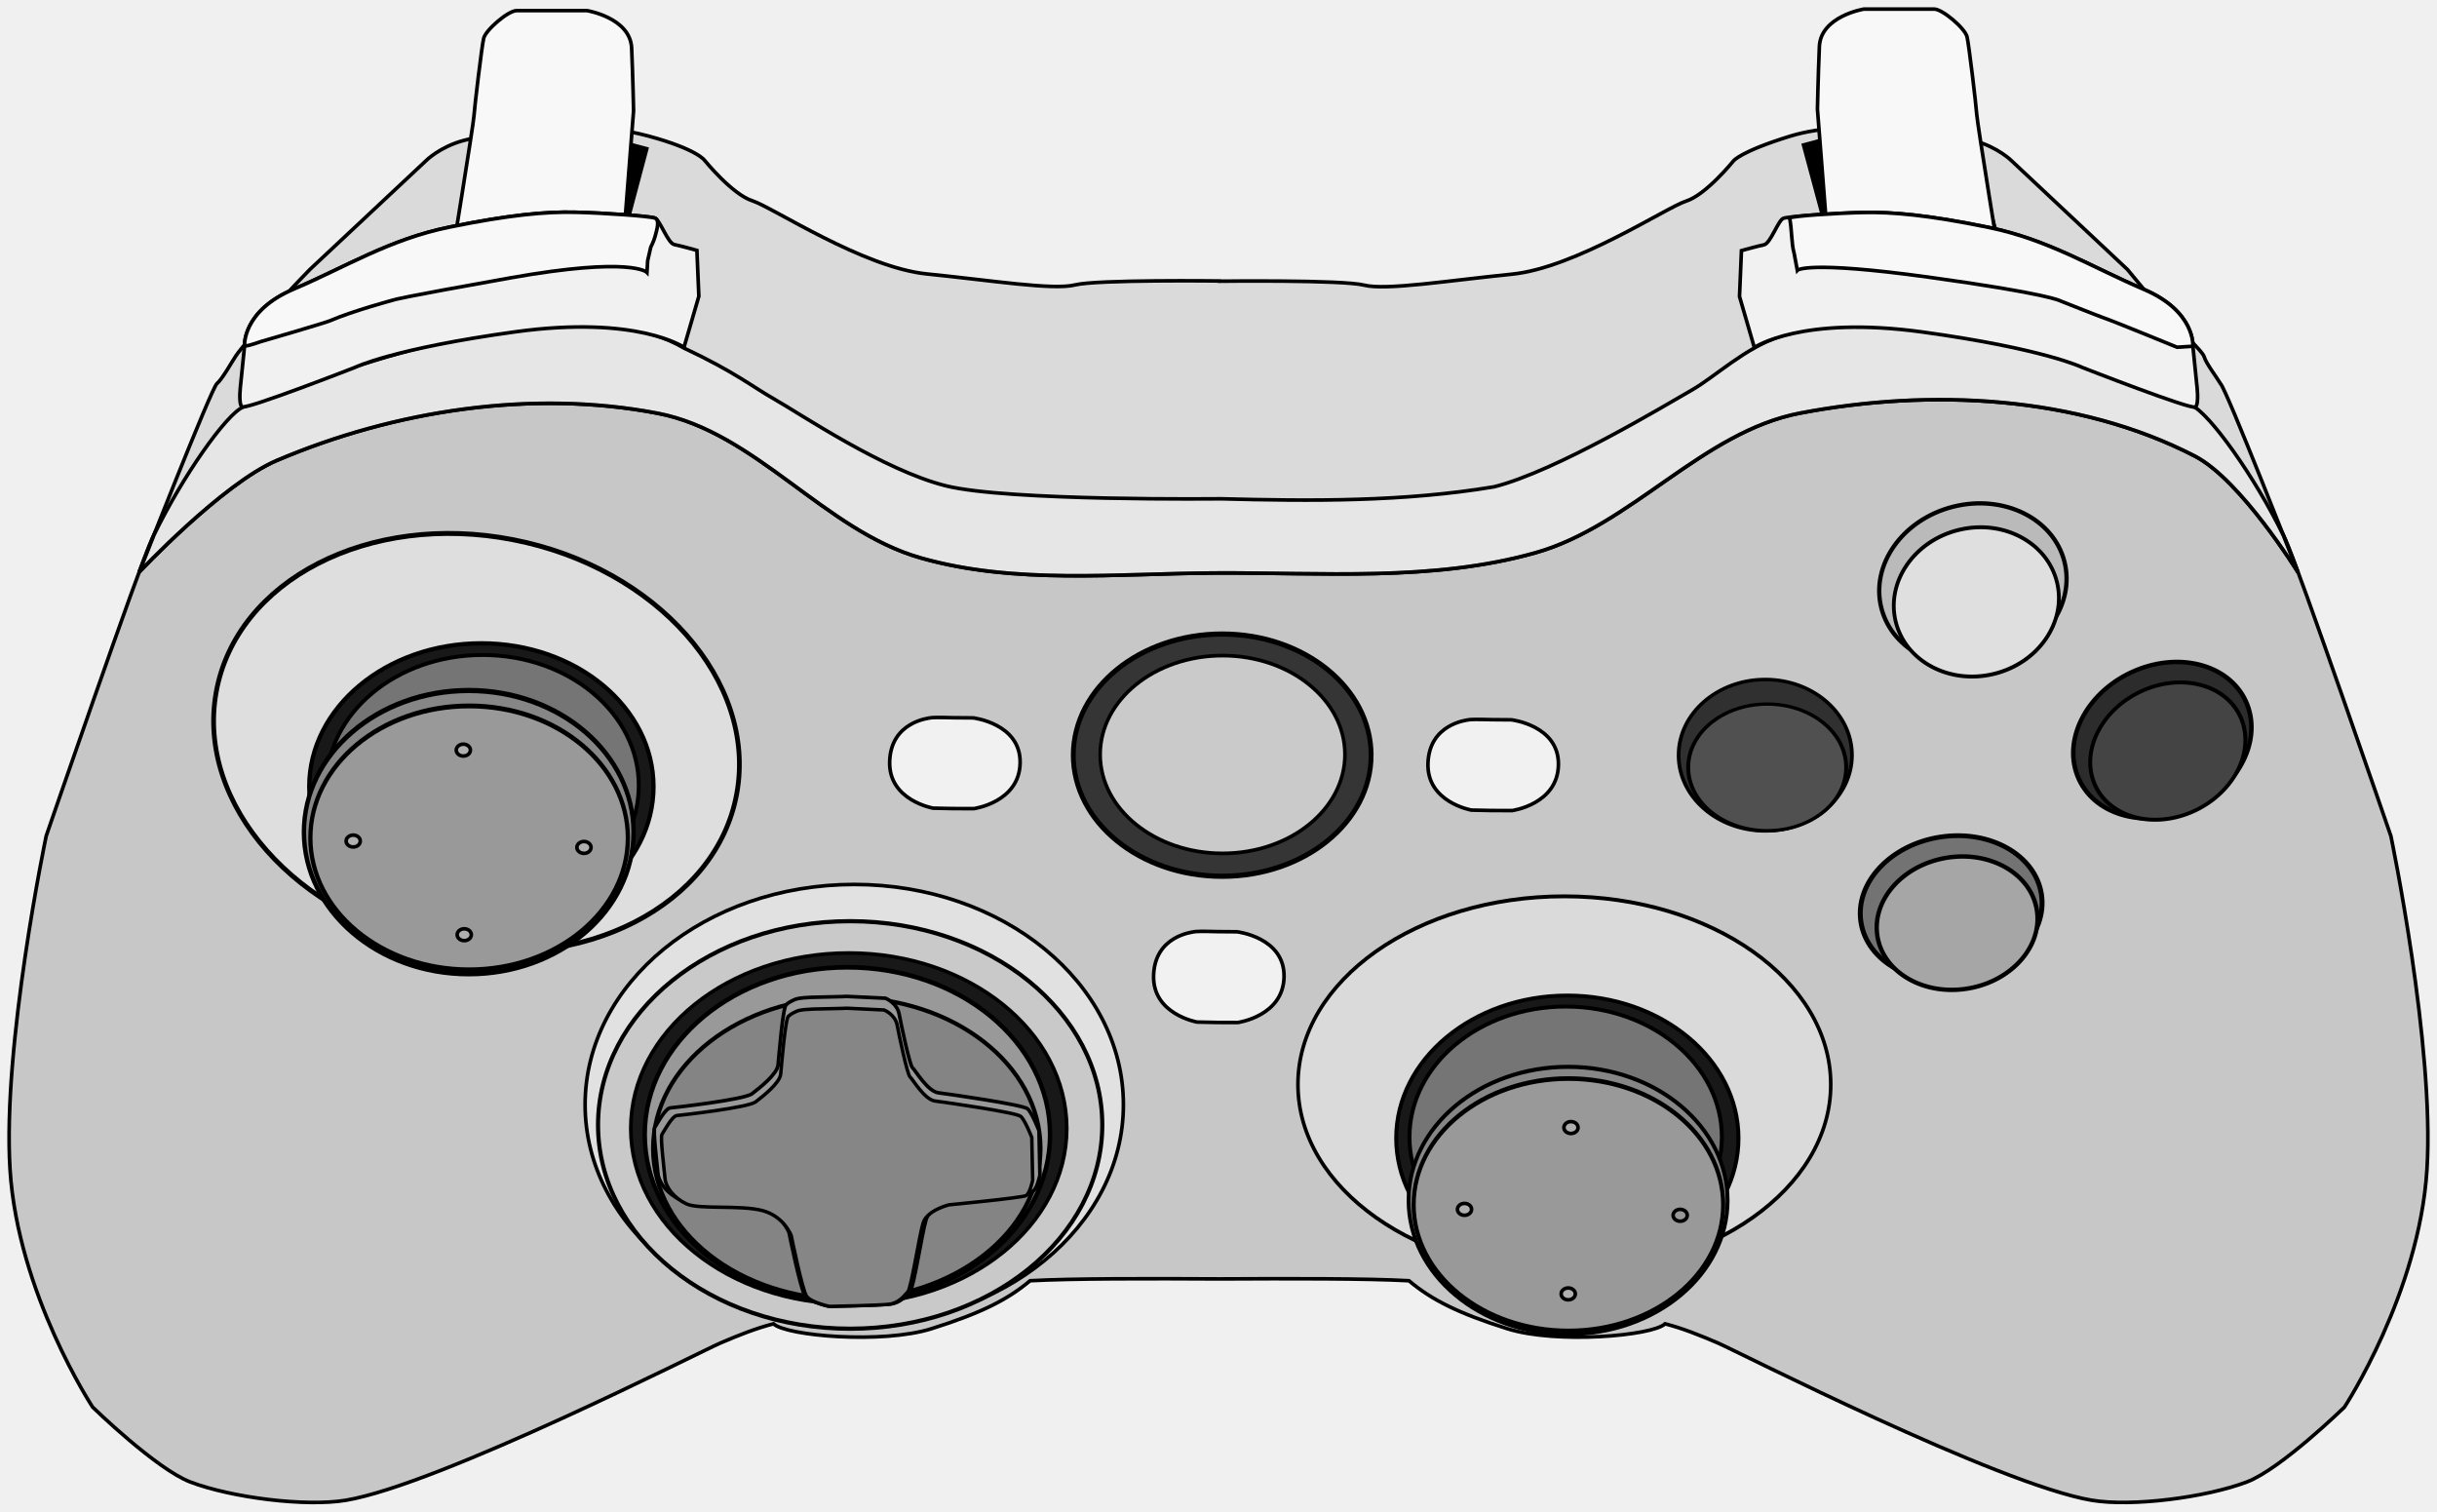
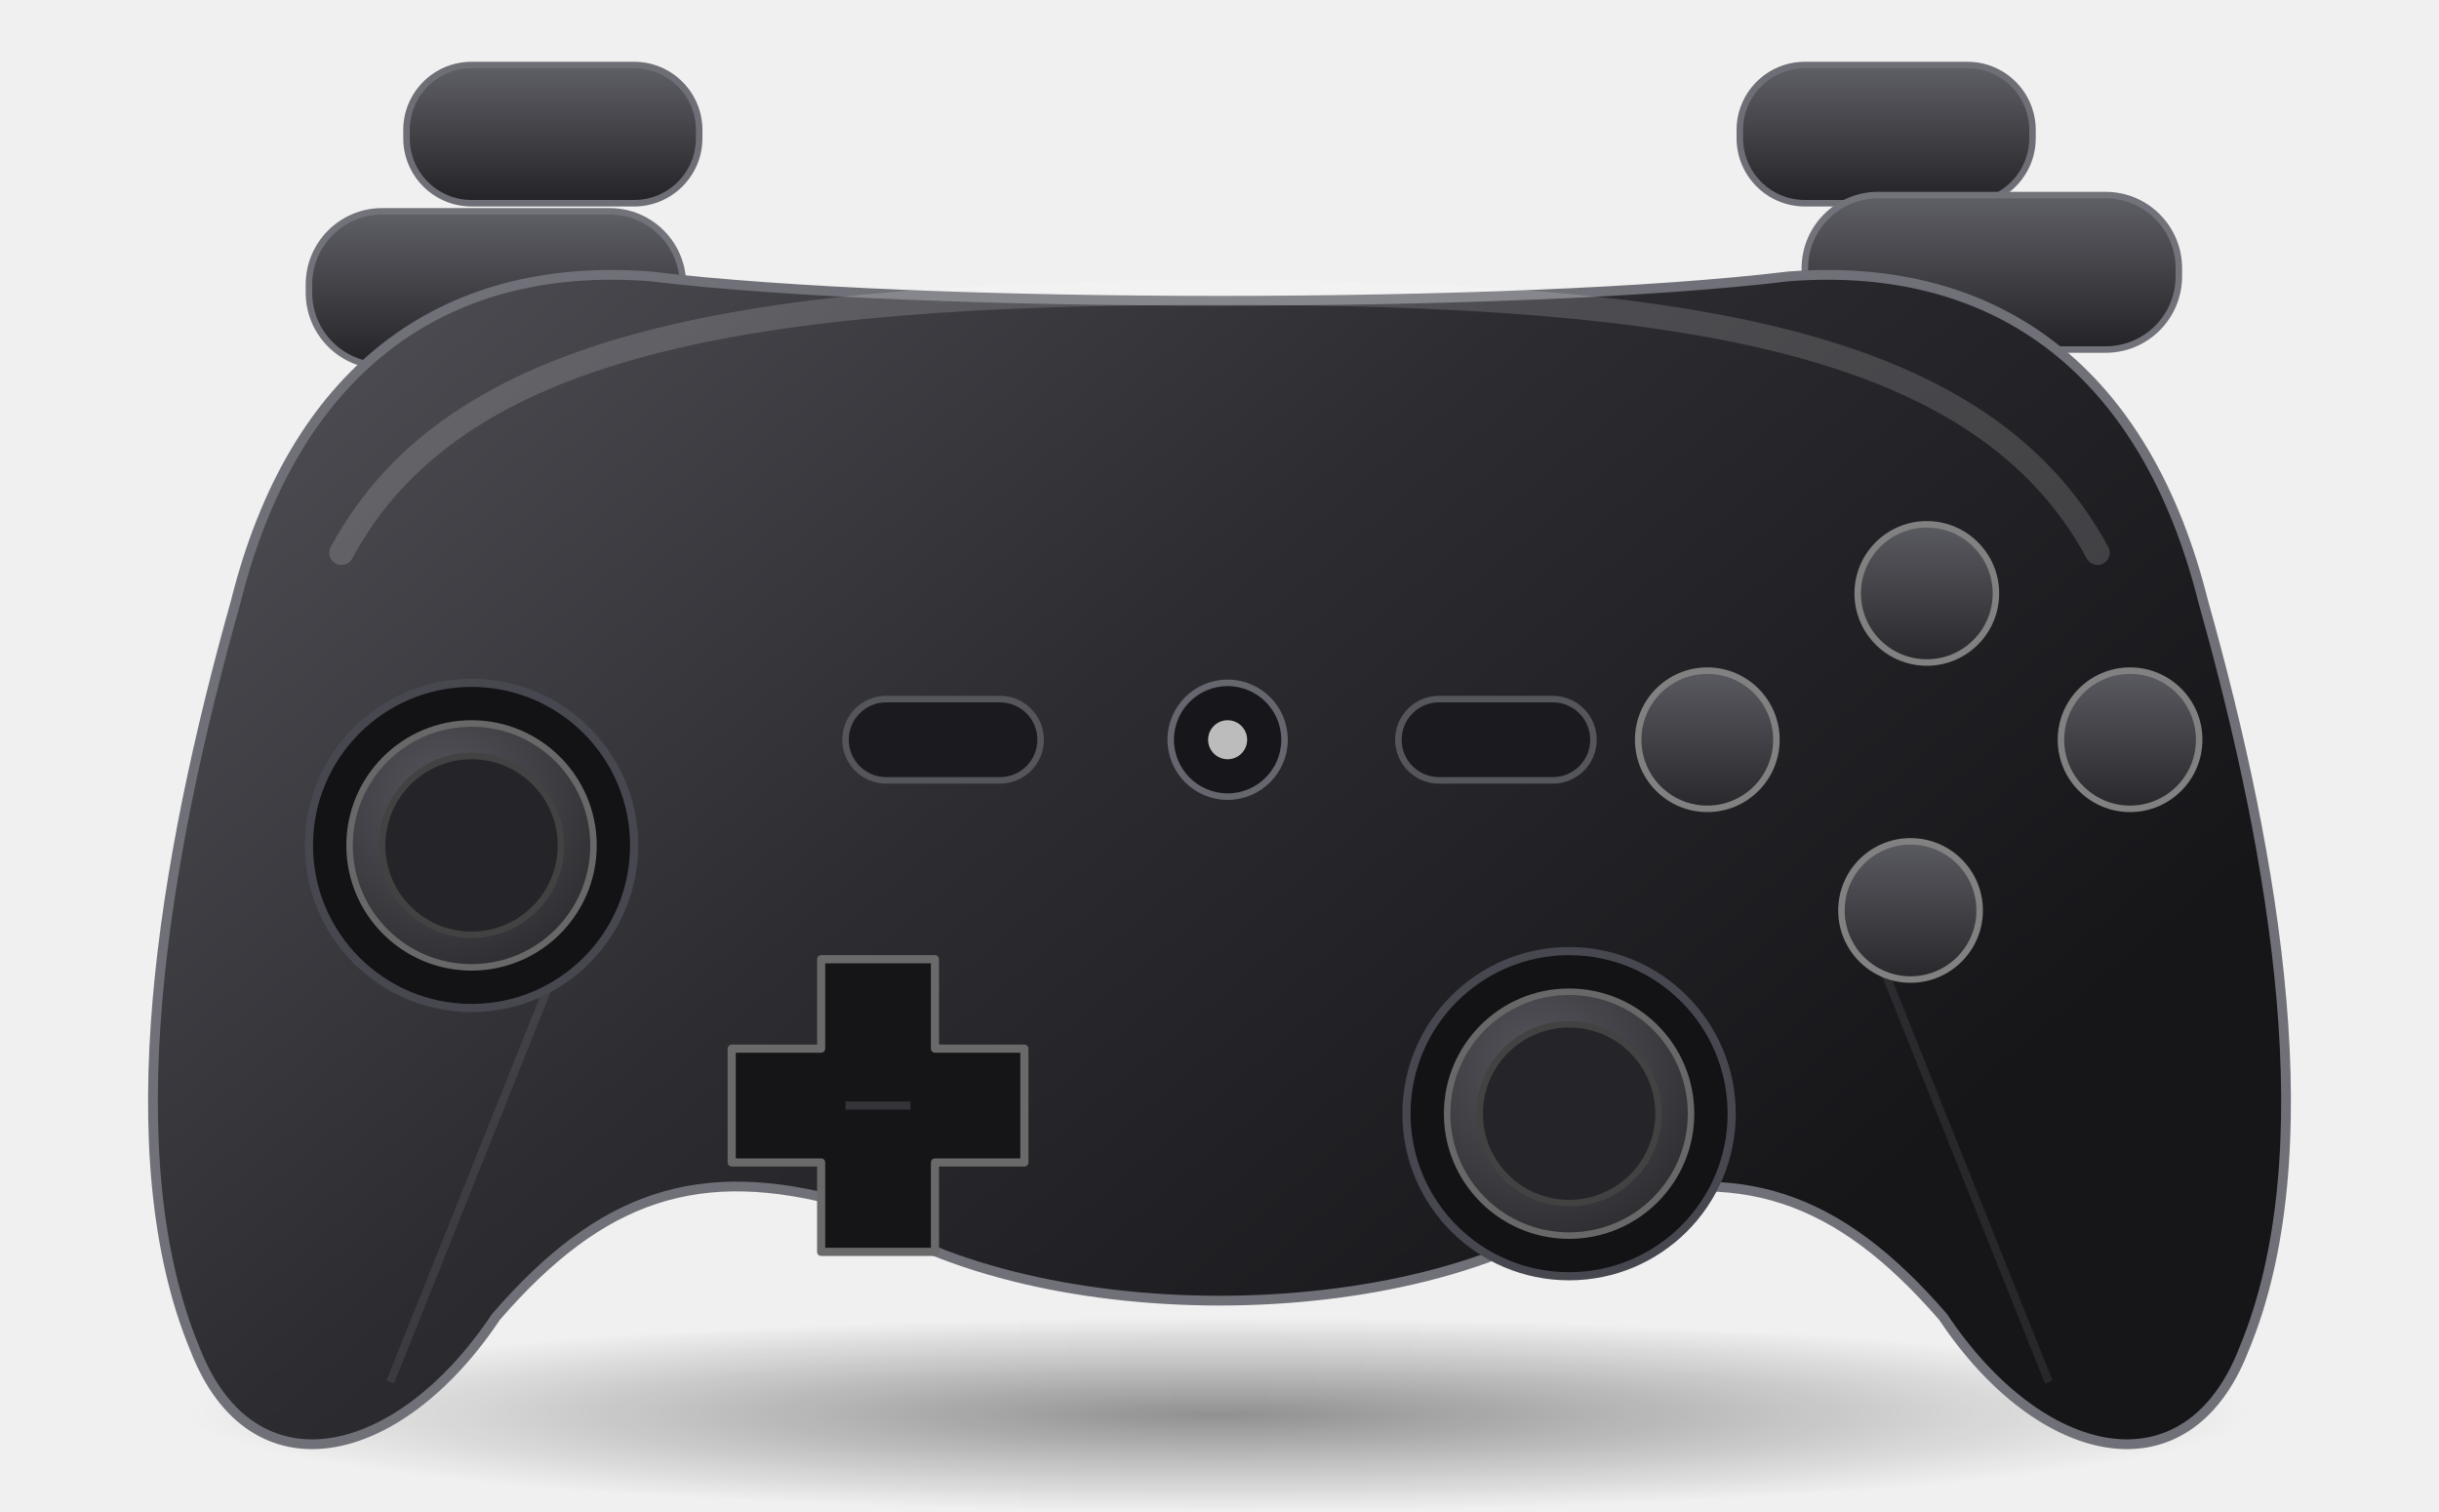
- <svg xmlns="http://www.w3.org/2000/svg" viewBox="33.35 38.38 673.42 417.68">
-   <path d="M200.946 395.582c-29.991-.22-72.465 16.989-89.292 23.661-4.788 1.899-17.392 18.814-25.217 35.257-3.499 7.354-29.28 82.156-29.28 82.156s-12.144 57.84-10 92.125C49.298 663.067 70 694.5 70 694.5s17.557 17.1 27 20.688c11.302 4.293 31.854 6.91 43 5.03 25.866-4.358 98.438-41.294 103.438-43.437 5-2.143 9.917-4.1 14.687-5.312 3.52 3.343 30.116 5.63 43.688 1.343 13.57-4.285 20.917-7.946 27.218-13.25 11.761-.637 32.973-.6 52.406-.5 19.394-.1 40.545-.136 52.282.5 6.288 5.303 13.612 8.966 27.156 13.25 13.544 4.285 40.113 1.999 43.625-1.343 4.76 1.212 9.635 3.17 14.625 5.312 4.99 2.143 77.436 39.08 103.25 43.438 11.123 1.878 31.627-.77 42.906-5.063 9.424-3.586 26.938-20.656 26.938-20.656s20.674-31.41 22.812-65.688c2.139-34.277-9.968-92.125-9.968-92.125s-25.727-74.772-29.22-82.125c-7.808-16.44-21.038-34.912-25.816-36.81-12.28-4.878-36.23-16.619-63.119-20.787-16.694-2.587-36.596-2.9-50.752 1.724-9.547 3.12-17.962 11.176-24.281 14.777-7.38 4.205-37.514 22.432-54.622 26.717-24.915 4.167-50.53 3.976-75.563 3.318 0 0-58.828.684-75.971-3.602s-40.016-19.758-47.411-23.964c-6.332-3.602-10.845-7.526-24.955-14.165-10.907-6.361-22.634-6.188-32.407-6.188z" style="fill:#c7c7c7;fill-opacity:1;stroke:#000;stroke-width:1px;stroke-linecap:butt;stroke-linejoin:miter;stroke-opacity:1" transform="translate(-11.036 -267.297)" />
-   <path d="M356.836 629.108c0 33.613-33.297 60.862-74.372 60.862s-74.373-27.249-74.373-60.862 33.298-60.861 74.373-60.861 74.372 27.248 74.372 60.861z" transform="translate(-13.056 -285.48)" style="fill:#e1e1e1;fill-opacity:1;stroke:#000;stroke-width:.999;stroke-miterlimit:4;stroke-opacity:1" />
-   <path d="M322.5 617.362c0 26.825-27.183 48.572-60.714 48.572-33.532 0-60.715-21.747-60.715-48.572 0-26.825 27.183-48.571 60.715-48.571 33.531 0 60.714 21.746 60.714 48.571z" transform="matrix(1.1475 0 0 1.1592 -32.122 -366.424)" style="fill:#c9c9c9;fill-opacity:1;stroke:#000;stroke-width:.999;stroke-miterlimit:4;stroke-opacity:1" />
-   <path d="M201.313 340.719c-12.736.278-24.74 2.676-28.844 3.781-6.566 1.768-10.344 5.563-10.344 5.563l-32.063 30.03s-5.043 5.189-5.549 5.82c-6.49 8.114-7.953 8.203-8.964 10.223-1.01 2.02-4.314 5.43-5.955 7.829-1.038 1.517-3.766 6.46-5.281 7.723-1.516 1.262-21.47 52.093-21.47 52.093s23.016-24.473 38.04-30.87c32.521-13.847 70.52-19.707 105.232-13.043 27.173 5.216 46.125 32.426 72.74 39.989 26.056 7.402 54.068 4.3 81.154 4.143 29.584-.172 60.098 2.444 88.58-5.559 26.584-7.469 46.158-33.463 73.284-38.631 35.9-6.84 76.518-4.886 108.989 11.882 12.734 6.576 28.544 32.152 28.544 32.152S659.512 412.98 658 411.719c-1.133-1.894-4.02-5.672-4.524-7.439-.504-1.767-6.968-7.198-7.976-9.218-1.008-2.02-1.023-.238-7.67-8.203a1859.212 1859.212 0 0 1-5.549-6.703l-32-30.031s-3.79-3.795-10.344-5.563c-6.552-1.767-33.231-6.699-50.906-1.25-13.664 4.213-15.625 6.813-15.625 6.813s-7.549 9.358-13.094 11.125c-5.544 1.767-30.483 18.42-48.125 20.187-17.642 1.768-34.795 4.547-40.843 3.032-6.049-1.515-39.907-1.094-39.907-1.094v-.063s-33.939-.421-40 1.094c-6.06 1.515-23.228-1.263-40.906-3.031-17.677-1.768-42.694-18.451-48.25-20.219-5.556-1.768-13.125-11.094-13.125-11.094s-1.885-3.095-15.656-6.812c-6.709-1.81-14.546-2.698-22.188-2.531z" style="fill:#dadada;fill-opacity:1;stroke:#000;stroke-width:1px;stroke-linecap:butt;stroke-linejoin:miter;stroke-opacity:1" transform="translate(-11.036 -267.297)" />
-   <path d="m177.637 334.645 45.482 12.134-12.358 46.462-42.446-10.705z" style="fill:#000;fill-opacity:1;stroke:#000;stroke-width:.98;stroke-miterlimit:4;stroke-opacity:1" transform="translate(-11.036 -267.297)" />
-   <path d="M168.75 379.862s6.429-39.464 6.607-42.143c.179-2.678 2.143-19.107 2.679-21.428.535-2.322 6.785-7.679 9.107-7.679h19.464s11.964 1.964 12.322 10.357c.357 8.393.535 17.322.535 17.322l-3.214 41.071z" style="fill:#f8f8f8;fill-opacity:1;stroke:#000;stroke-width:1px;stroke-linecap:butt;stroke-linejoin:miter;stroke-opacity:1" transform="translate(-11.036 -267.297)" />
-   <path d="M563.906 395.094c-10.005-.05-19.787.992-27.75 3.594-9.547 3.118-17.962 11.18-24.281 14.78-7.38 4.206-37.517 22.435-54.625 26.72-24.915 4.167-50.53 3.97-75.563 3.312 0 0-58.825.692-75.968-3.594-17.143-4.285-40.011-19.762-47.406-23.969-6.332-3.601-10.766-7.42-24.876-14.059-10.907-6.36-22.727-6.284-32.5-6.284-29.991-.22-72.454 15.847-89.28 22.52-4.704 1.865-16.933 19.347-24.782 35.511-2.3 5.803-4.031 10.156-4.031 10.156s23.006-24.478 38.031-30.875c32.52-13.846 70.538-19.695 105.25-13.031 27.173 5.216 46.103 32.407 72.719 39.969 26.055 7.403 54.07 4.314 81.156 4.156 29.584-.172 60.112 2.44 88.594-5.563 26.585-7.469 46.154-33.456 73.281-38.625 35.899-6.84 76.529-4.892 109 11.875 12.734 6.576 28.531 32.157 28.531 32.157l-4-10.125c-7.854-16.22-20.679-34.104-25.375-35.969-12.279-4.878-36.236-16.614-63.125-20.781-7.304-1.132-15.218-1.837-23-1.875z" style="fill:#f3f3f3;fill-opacity:.452;stroke:#000;stroke-width:1px;stroke-linecap:butt;stroke-linejoin:miter;stroke-opacity:1" transform="translate(-11.036 -267.297)" />
-   <path d="m110.893 411.826 1.071-10.535s-.714-9.643 13.572-15.715c14.285-6.071 26.428-13.75 43.035-17.142 16.608-3.393 26.608-4.286 34.643-4.108 8.036.179 20.715 1.072 22.143 1.608 1.429.535 3.572 6.964 5.357 7.321 1.786.357 6.25 1.607 6.25 1.607l.536 12.679-4.107 14.107s-12.857-8.929-46.607-4.286c-33.75 4.643-44.286 9.822-44.286 9.822s-30.179 11.785-31.25 10.892c-1.071-.892-.357-6.25-.357-6.25z" style="fill:#f1f1f1;fill-opacity:1;stroke:#000;stroke-width:1px;stroke-linecap:butt;stroke-linejoin:miter;stroke-opacity:1" transform="translate(-11.036 -267.297)" />
-   <path d="M434.201 474.967h45.133v48.09H434.2z" transform="rotate(-15.07 -1015.93 -91.932)" style="fill:#000;fill-opacity:1;stroke:#000;stroke-width:.999;stroke-miterlimit:4;stroke-opacity:1" />
-   <path d="M597.214 379.423s-6.416-39.455-6.594-42.133c-.178-2.678-2.139-19.103-2.673-21.424-.535-2.32-6.772-7.677-9.09-7.677h-19.424s-11.94 1.964-12.297 10.355c-.356 8.39-.534 17.317-.534 17.317l3.207 41.062z" style="fill:#f8f8f8;fill-opacity:1;stroke:#000;stroke-width:.999px;stroke-linecap:butt;stroke-linejoin:miter;stroke-opacity:1" transform="translate(-11.036 -267.297)" />
-   <path d="m651.418 411.884-1.069-10.533s.713-9.64-13.544-15.71-26.375-13.747-42.949-17.14c-16.573-3.391-26.553-4.284-34.573-4.105-8.02.178-20.672 1.07-22.098 1.606-1.426.536-3.564 6.963-5.346 7.32-1.782.357-6.238 1.607-6.238 1.607l-.534 12.675 4.099 14.104s12.83-8.926 46.513-4.284c33.682 4.641 44.196 9.819 44.196 9.819s30.118 11.783 31.187 10.89c1.07-.893.356-6.249.356-6.249z" style="fill:#f1f1f1;fill-opacity:1;stroke:#000;stroke-width:.999;stroke-linecap:butt;stroke-linejoin:miter;stroke-miterlimit:4;stroke-opacity:1;stroke-dasharray:none" transform="translate(-11.036 -267.297)" />
-   <path d="M555.714 521.648c0 9.665-8.474 17.5-18.928 17.5s-18.929-7.835-18.929-17.5 8.475-17.5 18.929-17.5c10.454 0 18.928 7.835 18.928 17.5z" transform="matrix(1.26514 0 0 1.19516 -157.955 -376.4)" style="fill:#303030;fill-opacity:1;stroke:#000;stroke-width:.812;stroke-miterlimit:4;stroke-opacity:1" />
-   <path d="M555.714 521.648c0 9.665-8.474 17.5-18.928 17.5s-18.929-7.835-18.929-17.5 8.475-17.5 18.929-17.5c10.454 0 18.928 7.835 18.928 17.5z" transform="matrix(1.15305 0 0 1 -97.257 -271.225)" style="fill:#505050;fill-opacity:1;stroke:#000;stroke-width:.93;stroke-miterlimit:4;stroke-opacity:1" />
-   <path d="M608.393 565.487c0 8.334-8.275 15.09-18.482 15.09-10.208 0-18.482-6.756-18.482-15.09 0-8.333 8.274-15.09 18.482-15.09 10.207 0 18.482 6.757 18.482 15.09z" transform="matrix(1.34918 -.20807 .2009 1.30268 -336.98 -324.58)" style="fill:#737373;fill-opacity:1;stroke:#000;stroke-width:.999;stroke-miterlimit:4;stroke-opacity:1" />
-   <path d="M608.393 565.487c0 8.334-8.275 15.09-18.482 15.09-10.208 0-18.482-6.756-18.482-15.09 0-8.333 8.274-15.09 18.482-15.09 10.207 0 18.482 6.757 18.482 15.09z" transform="matrix(1.19056 -.20374 .20459 1.19553 -243.849 -262.4)" style="fill:#a6a6a6;fill-opacity:1;stroke:#000;stroke-width:.999;stroke-miterlimit:4;stroke-opacity:1" />
-   <path d="M619.643 473.344c0 10.405-9.874 18.84-22.054 18.84-12.18 0-22.053-8.435-22.053-18.84 0-10.404 9.873-18.839 22.053-18.839 12.18 0 22.054 8.435 22.054 18.84z" transform="matrix(1.14763 -.28802 .28769 1.1463 -243.464 -170.501)" style="fill:#bababa;fill-opacity:1;stroke:#000;stroke-width:.999;stroke-miterlimit:4;stroke-opacity:1" />
-   <path d="M619.643 473.344c0 10.405-9.874 18.84-22.054 18.84-12.18 0-22.053-8.435-22.053-18.84 0-10.404 9.873-18.839 22.053-18.839 12.18 0 22.054 8.435 22.054 18.84z" transform="matrix(1.011 -.24441 .25543 1.0566 -145.594 -149.382)" style="fill:#dfdfdf;fill-opacity:1;stroke:#000;stroke-width:.999;stroke-miterlimit:4;stroke-opacity:1" />
-   <path d="M685 538.612c0 9.37-8.954 16.964-20 16.964s-20-7.595-20-16.964 8.954-16.964 20-16.964 20 7.595 20 16.964z" transform="matrix(1.17279 -.491 .4397 1.13485 -385.86 -41.826)" style="fill:#2c2c2c;fill-opacity:1;stroke:#000;stroke-width:.999;stroke-miterlimit:4;stroke-opacity:1" />
-   <path d="M685 538.612c0 9.37-8.954 16.964-20 16.964s-20-7.595-20-16.964 8.954-16.964 20-16.964 20 7.595 20 16.964z" transform="matrix(1.02139 -.43108 .38295 .99637 -253.104 -4.073)" style="fill:#444;fill-opacity:1;stroke:#000;stroke-width:.999;stroke-miterlimit:4;stroke-opacity:1" />
-   <path d="M339.916 620.522c0 26.779-26.344 48.487-58.841 48.487s-58.841-21.708-58.841-48.487c0-26.779 26.344-48.487 58.84-48.487 32.498 0 58.842 21.708 58.842 48.487z" transform="matrix(1.02356 0 0 1 -19.807 -270.327)" style="fill:#181818;fill-opacity:1;stroke:#000;stroke-width:.999;stroke-miterlimit:4;stroke-opacity:1" />
-   <path d="M323.929 622.005c0 19.823-20.427 35.893-45.625 35.893s-45.625-16.07-45.625-35.893 20.427-35.893 45.625-35.893 45.625 16.07 45.625 35.893z" transform="matrix(1.22748 0 0 1.28834 -74.1 -449.46)" style="fill:#999;fill-opacity:1;stroke:#000;stroke-width:.999;stroke-miterlimit:4;stroke-opacity:1" />
-   <path d="M323.929 622.005c0 19.823-20.427 35.893-45.625 35.893s-45.625-16.07-45.625-35.893 20.427-35.893 45.625-35.893 45.625 16.07 45.625 35.893z" transform="matrix(1.1728 0 0 1.16235 -59.05 -367.28)" style="fill:#848484;fill-opacity:1;stroke:#000;stroke-width:.999;stroke-miterlimit:4;stroke-opacity:1" />
-   <path d="M415.09 517.675c0 12.845-13.792 23.259-30.804 23.259-17.013 0-30.804-10.414-30.804-23.26 0-12.845 13.791-23.258 30.804-23.258 17.012 0 30.803 10.413 30.803 23.259z" transform="matrix(1.336 0 0 1.43872 -142.323 -497.746)" style="fill:#353535;fill-opacity:1;stroke:#000;stroke-width:.999;stroke-miterlimit:4;stroke-opacity:1" />
-   <path d="M399.554 521.068c0 3.575-3.718 6.473-8.304 6.473s-8.304-2.898-8.304-6.473c0-3.575 3.718-6.474 8.304-6.474s8.304 2.899 8.304 6.474z" style="fill:#cacaca;fill-opacity:1;stroke:#000;stroke-width:.241;stroke-miterlimit:4;stroke-opacity:1" transform="matrix(4.07213 0 0 4.22207 -1222.04 -1953.124)" />
-   <path d="m278.4 581 10.67.505s3.22 1.263 3.788 4.42c.417 2.32 2.904 14.141 3.661 14.773.758.631 4.167 6.566 7.198 6.945 3.03.378 23.36 3.283 24.622 4.419 1.263 1.136 3.157 6.06 3.157 6.06l.252 12.249s-.757 3.788-1.894 4.42c-1.136.63-22.097 2.651-22.097 2.651s-6.313 1.515-7.45 5.177c-1.136 3.662-3.409 18.814-4.419 19.824-1.01 1.01-2.4 3.157-5.303 3.536-2.904.379-17.173.631-17.173.631s-5.303-1.136-6.566-2.904-4.42-17.425-4.42-17.425-2.02-5.556-8.333-7.197c-6.313-1.642-18.183-.253-21.718-1.895-3.536-1.641-5.935-4.671-6.187-7.323-.253-2.652-1.39-11.87-.884-12.627.505-.758 2.904-5.303 4.293-5.43 1.389-.126 20.455-2.272 22.602-3.914 2.147-1.641 6.945-5.43 7.197-7.955.253-2.525 1.36-16.723 2.336-16.73.803-.73 1.477-.94 2.1-1.27 1.048-.555 3.792-.7 7.307-.75 4.42-.064 7.26-.19 7.26-.19z" style="fill:#999;fill-opacity:1;stroke:#000;stroke-width:1px;stroke-linecap:butt;stroke-linejoin:miter;stroke-opacity:1" transform="translate(-11.036 -267.297)" />
-   <path d="M307.752 503.994s-4.706-.145-5.843-.018c-1.136.126-11.3 1.262-11.68 12.058-.378 10.796 12.015 12.95 12.015 12.95l5.474.111 5.763.019s12.609-1.715 12.798-12.638c.19-10.922-13.005-12.437-13.005-12.437zM456.502 504.53s-4.706-.145-5.843-.019c-1.136.127-11.3 1.263-11.68 12.059-.378 10.796 12.015 12.95 12.015 12.95l5.474.111 5.763.019s12.609-1.716 12.798-12.638c.19-10.922-13.005-12.438-13.005-12.438zM380.683 563.097s-4.706-.144-5.842-.018c-1.137.126-11.301 1.263-11.68 12.059-.379 10.796 12.014 12.95 12.014 12.95l5.474.11 5.764.02s12.608-1.716 12.798-12.638c.189-10.923-13.006-12.438-13.006-12.438z" style="fill:#f1f1f1;fill-opacity:1;stroke:#000;stroke-width:1px;stroke-linecap:butt;stroke-linejoin:miter;stroke-opacity:1" transform="translate(-11.036 -267.297)" />
-   <path d="M536.896 610.042c0 26.709-32.958 48.36-73.615 48.36-40.656 0-73.615-21.651-73.615-48.36 0-26.71 32.959-48.361 73.615-48.361 40.657 0 73.615 21.652 73.615 48.36z" transform="matrix(1 0 0 1.07505 2.349 -317.785)" style="fill:#dadada;fill-opacity:1;stroke:#000;stroke-width:.999;stroke-miterlimit:4;stroke-opacity:1" />
-   <path d="M525.179 624.594c0 20.366-19.108 36.875-42.679 36.875-23.57 0-42.679-16.51-42.679-36.875S458.93 587.72 482.5 587.72c23.57 0 42.679 16.51 42.679 36.875z" transform="matrix(1.10784 0 0 1.06931 -68.079 -314.998)" style="fill:#181818;fill-opacity:1;stroke:#000;stroke-width:.999;stroke-miterlimit:4;stroke-opacity:1" />
-   <path d="M516.188 646.28c0 18.272-17.582 33.083-39.27 33.083-21.688 0-39.27-14.811-39.27-33.082s17.582-33.083 39.27-33.083c21.688 0 39.27 14.812 39.27 33.083z" transform="matrix(1.09908 0 0 1.09064 -58.178 -352.273)" style="fill:#757575;fill-opacity:1;stroke:#000;stroke-width:.999;stroke-miterlimit:4;stroke-opacity:1" />
-   <path d="M202.857 563.79c0 23.078-24.944 41.786-55.714 41.786s-55.714-18.708-55.714-41.785c0-23.078 24.944-41.786 55.714-41.786s55.714 18.708 55.714 41.786z" transform="matrix(1.29112 .25075 -.24114 1.34255 110.996 -550.21)" style="fill:#dedede;fill-opacity:1;stroke:#000;stroke-width:.999;stroke-miterlimit:4;stroke-opacity:1" />
-   <path d="M223.571 523.434c0 18.54-18.068 33.571-40.357 33.571-22.288 0-40.357-15.03-40.357-33.571 0-18.541 18.069-33.572 40.357-33.572 22.289 0 40.357 15.03 40.357 33.572z" transform="matrix(1.17862 0 0 1.18 -49.573 -361.9)" style="fill:#181818;fill-opacity:1;stroke:#000;stroke-width:.999;stroke-miterlimit:4;stroke-opacity:1" />
-   <path d="M516.188 646.28c0 18.272-17.582 33.083-39.27 33.083-21.688 0-39.27-14.811-39.27-33.082s17.582-33.083 39.27-33.083c21.688 0 39.27 14.812 39.27 33.083z" transform="matrix(1.09908 0 0 1.09064 -357.464 -449.416)" style="fill:#757575;fill-opacity:1;stroke:#000;stroke-width:.999;stroke-miterlimit:4;stroke-opacity:1" />
-   <path d="M207.143 553.612c0 14.99-16.79 27.143-37.5 27.143s-37.5-12.152-37.5-27.143c0-14.99 16.79-27.143 37.5-27.143s37.5 12.153 37.5 27.143z" transform="matrix(1.21465 0 0 1.44197 -43.176 -529.98)" style="fill:#868686;fill-opacity:1;stroke:#000;stroke-width:.999;stroke-miterlimit:4;stroke-opacity:1" />
-   <path d="M519.286 638.344c0 17.999-18.469 32.59-41.25 32.59-22.782 0-41.25-14.591-41.25-32.59 0-17.998 18.468-32.589 41.25-32.589 22.781 0 41.25 14.59 41.25 32.59z" transform="matrix(1.0685 0 0 1.13312 -44.12 -353.232)" style="fill:#868686;fill-opacity:1;stroke:#000;stroke-width:.999;stroke-miterlimit:4;stroke-opacity:1" />
-   <path d="M207.143 553.612c0 14.99-16.79 27.143-37.5 27.143s-37.5-12.152-37.5-27.143c0-14.99 16.79-27.143 37.5-27.143s37.5 12.153 37.5 27.143z" transform="matrix(1.16973 0 0 1.3433 -35.453 -473.766)" style="fill:#999;fill-opacity:1;stroke:#000;stroke-width:.999;stroke-miterlimit:4;stroke-opacity:1" />
-   <path d="M207.143 553.612c0 14.99-16.79 27.143-37.5 27.143s-37.5-12.152-37.5-27.143c0-14.99 16.79-27.143 37.5-27.143s37.5 12.153 37.5 27.143z" transform="matrix(1.14043 0 0 1.2848 273.285 -340.006)" style="fill:#999;fill-opacity:1;stroke:#000;stroke-width:.999;stroke-miterlimit:4;stroke-opacity:1" />
-   <path d="M171.347 514.961c0 .907-.876 1.641-1.957 1.641s-1.957-.734-1.957-1.641.876-1.641 1.957-1.641c1.08 0 1.957.734 1.957 1.641z" transform="translate(-8.005 -269.317)" style="fill:#b0b0b0;fill-opacity:1;stroke:#000;stroke-width:.999;stroke-miterlimit:4;stroke-opacity:1" />
-   <path d="M171.347 514.961c0 .907-.876 1.641-1.957 1.641s-1.957-.734-1.957-1.641.876-1.641 1.957-1.641c1.08 0 1.957.734 1.957 1.641z" transform="translate(25.33 -242.422)" style="fill:#b0b0b0;fill-opacity:1;stroke:#000;stroke-width:.999;stroke-miterlimit:4;stroke-opacity:1" />
-   <path d="M171.347 514.961c0 .907-.876 1.641-1.957 1.641s-1.957-.734-1.957-1.641.876-1.641 1.957-1.641c1.08 0 1.957.734 1.957 1.641z" transform="translate(-7.753 -218.304)" style="fill:#b0b0b0;fill-opacity:1;stroke:#000;stroke-width:.999;stroke-miterlimit:4;stroke-opacity:1" />
-   <path d="M171.347 514.961c0 .907-.876 1.641-1.957 1.641s-1.957-.734-1.957-1.641.876-1.641 1.957-1.641c1.08 0 1.957.734 1.957 1.641z" transform="translate(-38.436 -244.19)" style="fill:#b0b0b0;fill-opacity:1;stroke:#000;stroke-width:.999;stroke-miterlimit:4;stroke-opacity:1" />
-   <path d="M171.347 514.961c0 .907-.876 1.641-1.957 1.641s-1.957-.734-1.957-1.641.876-1.641 1.957-1.641c1.08 0 1.957.734 1.957 1.641z" transform="translate(298.07 -165.019)" style="fill:#afafaf;fill-opacity:1;stroke:#000;stroke-width:.999;stroke-miterlimit:4;stroke-opacity:1" />
-   <path d="M171.347 514.961c0 .907-.876 1.641-1.957 1.641s-1.957-.734-1.957-1.641.876-1.641 1.957-1.641c1.08 0 1.957.734 1.957 1.641z" transform="translate(328.25 -140.775)" style="fill:#979797;fill-opacity:1;stroke:#000;stroke-width:.999;stroke-miterlimit:4;stroke-opacity:1" />
-   <path d="M171.347 514.961c0 .907-.876 1.641-1.957 1.641s-1.957-.734-1.957-1.641.876-1.641 1.957-1.641c1.08 0 1.957.734 1.957 1.641z" transform="translate(297.313 -119.057)" style="fill:#b0b0b0;fill-opacity:1;stroke:#000;stroke-width:.999;stroke-miterlimit:4;stroke-opacity:1" />
-   <path d="M171.347 514.961c0 .907-.876 1.641-1.957 1.641s-1.957-.734-1.957-1.641.876-1.641 1.957-1.641c1.08 0 1.957.734 1.957 1.641z" transform="translate(268.65 -142.417)" style="fill:#b0b0b0;fill-opacity:1;stroke:#000;stroke-width:.999;stroke-miterlimit:4;stroke-opacity:1" />
-   <path d="M111.964 401.29s-.714-9.642 13.572-15.714c14.285-6.071 26.428-13.75 43.035-17.142 16.608-3.393 26.608-4.286 34.643-4.108 8.036.179 20.715 1.072 22.143 1.608 1.429.535.519 3.287.054 5.048-.36 1.367-1.2 2.996-1.2 2.996l-.853 3.714-.193 3.248s-4.229-4.454-37.768 1.522c-31.317 5.58-32.038 6.034-32.038 6.034s-11.49 3.073-17.865 5.842c-1.28.556-17.455 5.268-17.455 5.268-2.254.558-4.348 1.59-6.075 1.685z" style="fill:#f8f8f8;fill-opacity:1;stroke:#000;stroke-width:1px;stroke-linecap:butt;stroke-linejoin:miter;stroke-opacity:1" transform="translate(-11.036 -267.297)" />
-   <path d="m645.972 401.617 4.377-.266s.713-9.64-13.544-15.71-26.375-13.747-42.949-17.14c-16.573-3.391-26.553-4.284-34.573-4.105-8.02.178-18.942.939-20.368 1.475.663 3.41.463 7.015 1.241 9.77l.885 4.728s2.474-2.766 36.156 1.876c33.682 4.642 36.607 6.605 36.607 6.605s10.316 4.099 11.633 4.55c3.123 1.072 20.535 8.217 20.535 8.217z" style="fill:#f8f8f8;fill-opacity:1;stroke:#000;stroke-width:.999;stroke-linecap:butt;stroke-linejoin:miter;stroke-miterlimit:4;stroke-opacity:1;stroke-dasharray:none" transform="translate(-11.036 -267.297)" />
-   <path d="m278.402 584.264 10.27.486s3.098 1.215 3.645 4.253c.402 2.235 2.795 13.611 3.524 14.22.73.607 4.01 6.318 6.927 6.683 2.917.365 22.482 3.16 23.698 4.253 1.215 1.094 3.038 5.834 3.038 5.834l.243 11.788s-.73 3.646-1.823 4.253c-1.094.608-21.267 2.552-21.267 2.552s-6.076 1.458-7.17 4.983c-1.094 3.524-3.281 18.107-4.254 19.08-.972.972-2.309 3.038-5.104 3.402-2.795.365-16.527.608-16.527.608s-5.104-1.094-6.32-2.795c-1.215-1.702-4.253-16.771-4.253-16.771s-1.944-5.347-8.02-6.927c-6.077-1.58-17.5-.243-20.903-1.823-3.403-1.58-5.712-4.496-5.955-7.048-.243-2.552-1.337-11.424-.85-12.153.485-.73 2.794-5.104 4.131-5.226 1.337-.121 19.687-2.187 21.753-3.767 2.066-1.58 6.684-5.226 6.927-7.656.243-2.43 1.308-16.095 2.249-16.102.772-.702 1.42-.905 2.02-1.222 1.009-.534 3.65-.674 7.033-.723 4.254-.06 6.988-.182 6.988-.182z" style="fill:#868686;fill-opacity:1;stroke:#000;stroke-width:.962px;stroke-linecap:butt;stroke-linejoin:miter;stroke-opacity:1" transform="translate(-11.036 -267.297)" />
+ <svg xmlns="http://www.w3.org/2000/svg" viewBox="0 0 300 186">
+   <defs>
+     <linearGradient id="shell" x1="60" y1="30" x2="190" y2="182" gradientUnits="userSpaceOnUse">
+       <stop offset="0" stop-color="#4a4a50" />
+       <stop offset=".45" stop-color="#2c2c31" />
+       <stop offset="1" stop-color="#161619" />
+     </linearGradient>
+     <linearGradient id="shoulder" x1="0" y1="0" x2="0" y2="1">
+       <stop offset="0" stop-color="#5f5f66" />
+       <stop offset="1" stop-color="#232327" />
+     </linearGradient>
+     <linearGradient id="face" x1="0" y1="0" x2="0" y2="1">
+       <stop offset="0" stop-color="#5a5a61" />
+       <stop offset="1" stop-color="#28282c" />
+     </linearGradient>
+     <radialGradient id="well" cx=".38" cy=".3" r=".95">
+       <stop offset="0" stop-color="#55555c" />
+       <stop offset="1" stop-color="#232326" />
+     </radialGradient>
+     <radialGradient id="shadow" cx=".5" cy=".5" r=".5">
+       <stop offset="0" stop-color="#000" stop-opacity=".4" />
+       <stop offset="1" stop-color="#000" stop-opacity="0" />
+     </radialGradient>
+   </defs>
+   <ellipse cx="150" cy="174" rx="128" ry="12" fill="url(#shadow)" />
+   <rect x="50" y="8" width="36" height="17" rx="8" fill="url(#shoulder)" stroke="#6e6e76" stroke-width=".8" />
+   <rect x="214" y="8" width="36" height="17" rx="8" fill="url(#shoulder)" stroke="#6e6e76" stroke-width=".8" />
+   <rect x="38" y="26" width="46" height="19" rx="9" fill="url(#shoulder)" stroke="#72727a" stroke-width=".8" />
+   <rect x="222" y="24" width="46" height="19" rx="9" fill="url(#shoulder)" stroke="#72727a" stroke-width=".8" />
+   <path d="M80 34 C54 32 36 46 29 74 C20 106 14 142 24 166 C31 184 49 180 61 162 C74 147 86 143 104 148 C126 164 174 164 196 148 C214 143 226 147 239 162 C251 180 269 184 276 166 C286 142 280 106 271 74 C264 46 246 32 220 34 C187 38 113 38 80 34 Z" fill="url(#shell)" stroke="#707078" stroke-width="1.2" />
+   <path d="M42 68 C56 42 92 36 150 36 C208 36 244 42 258 68" fill="none" stroke="#ffffff" stroke-opacity=".16" stroke-width="3" stroke-linecap="round" />
+   <path d="M72 110 L48 170" stroke="#ffffff" stroke-opacity=".08" stroke-width="1" />
+   <path d="M228 110 L252 170" stroke="#ffffff" stroke-opacity=".08" stroke-width="1" />
+   <circle cx="58" cy="104" r="20" fill="#131316" stroke="#474750" stroke-width="1" />
+   <circle cx="58" cy="104" r="15" fill="url(#well)" stroke="#686868" stroke-width=".8" />
+   <circle cx="58" cy="104" r="11" fill="#252529" stroke="#424242" stroke-width=".8" />
+   <circle cx="193" cy="137" r="20" fill="#131316" stroke="#474750" stroke-width="1" />
+   <circle cx="193" cy="137" r="15" fill="url(#well)" stroke="#686868" stroke-width=".8" />
+   <circle cx="193" cy="137" r="11" fill="#252529" stroke="#424242" stroke-width=".8" />
+   <path d="M101 118 h14 v11 h11 v14 h-11 v11 h-14 v-11 h-11 v-14 h11 z" fill="#151518" stroke="#6a6a6a" stroke-width="1" stroke-linejoin="round" />
+   <path d="M104 136 h8" stroke="#343438" stroke-width="1" />
+   <g stroke="#818181" stroke-width=".8" fill="url(#face)">
+     <circle cx="237" cy="73" r="8.5" />
+     <circle cx="262" cy="91" r="8.5" />
+     <circle cx="235" cy="112" r="8.5" />
+     <circle cx="210" cy="91" r="8.5" />
+   </g>
+   <rect x="104" y="86" width="24" height="10" rx="5" fill="#1b1b1f" stroke="#55555c" stroke-width=".8" />
+   <rect x="172" y="86" width="24" height="10" rx="5" fill="#1b1b1f" stroke="#55555c" stroke-width=".8" />
+   <circle cx="151" cy="91" r="7" fill="#17171b" stroke="#66666e" stroke-width=".8" />
+   <circle cx="151" cy="91" r="2.4" fill="#bcbcbc" />
</svg>
